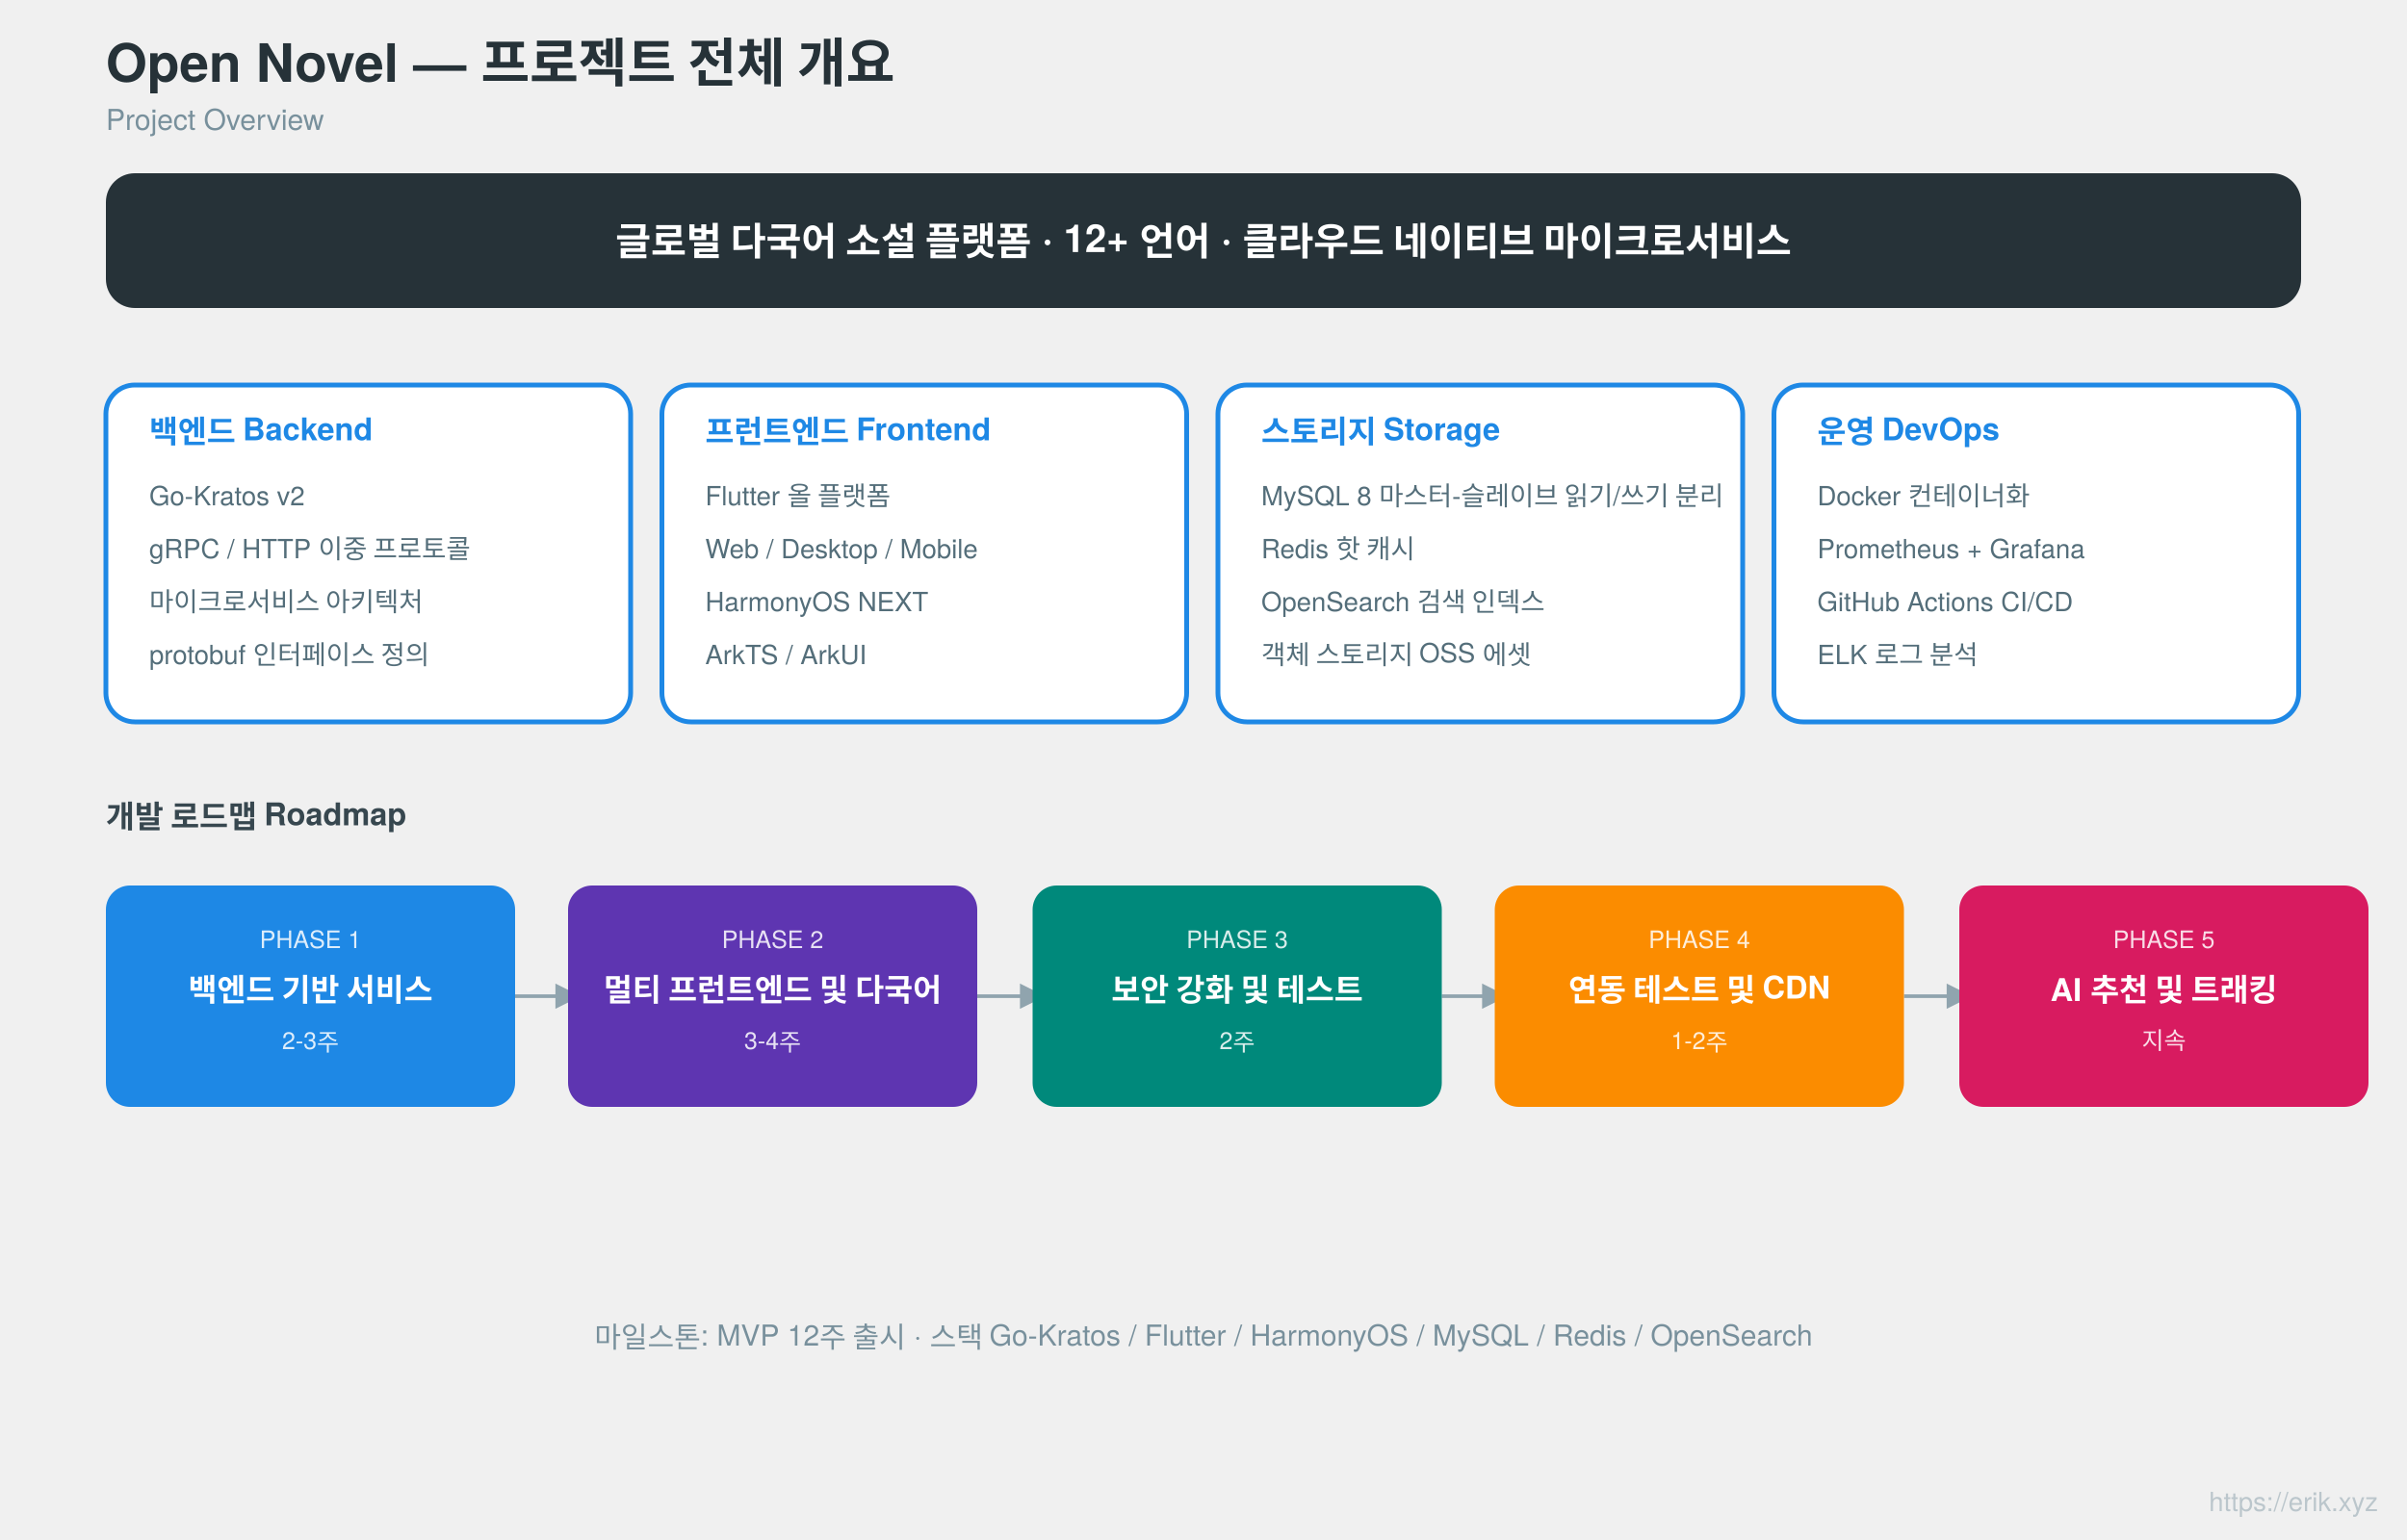
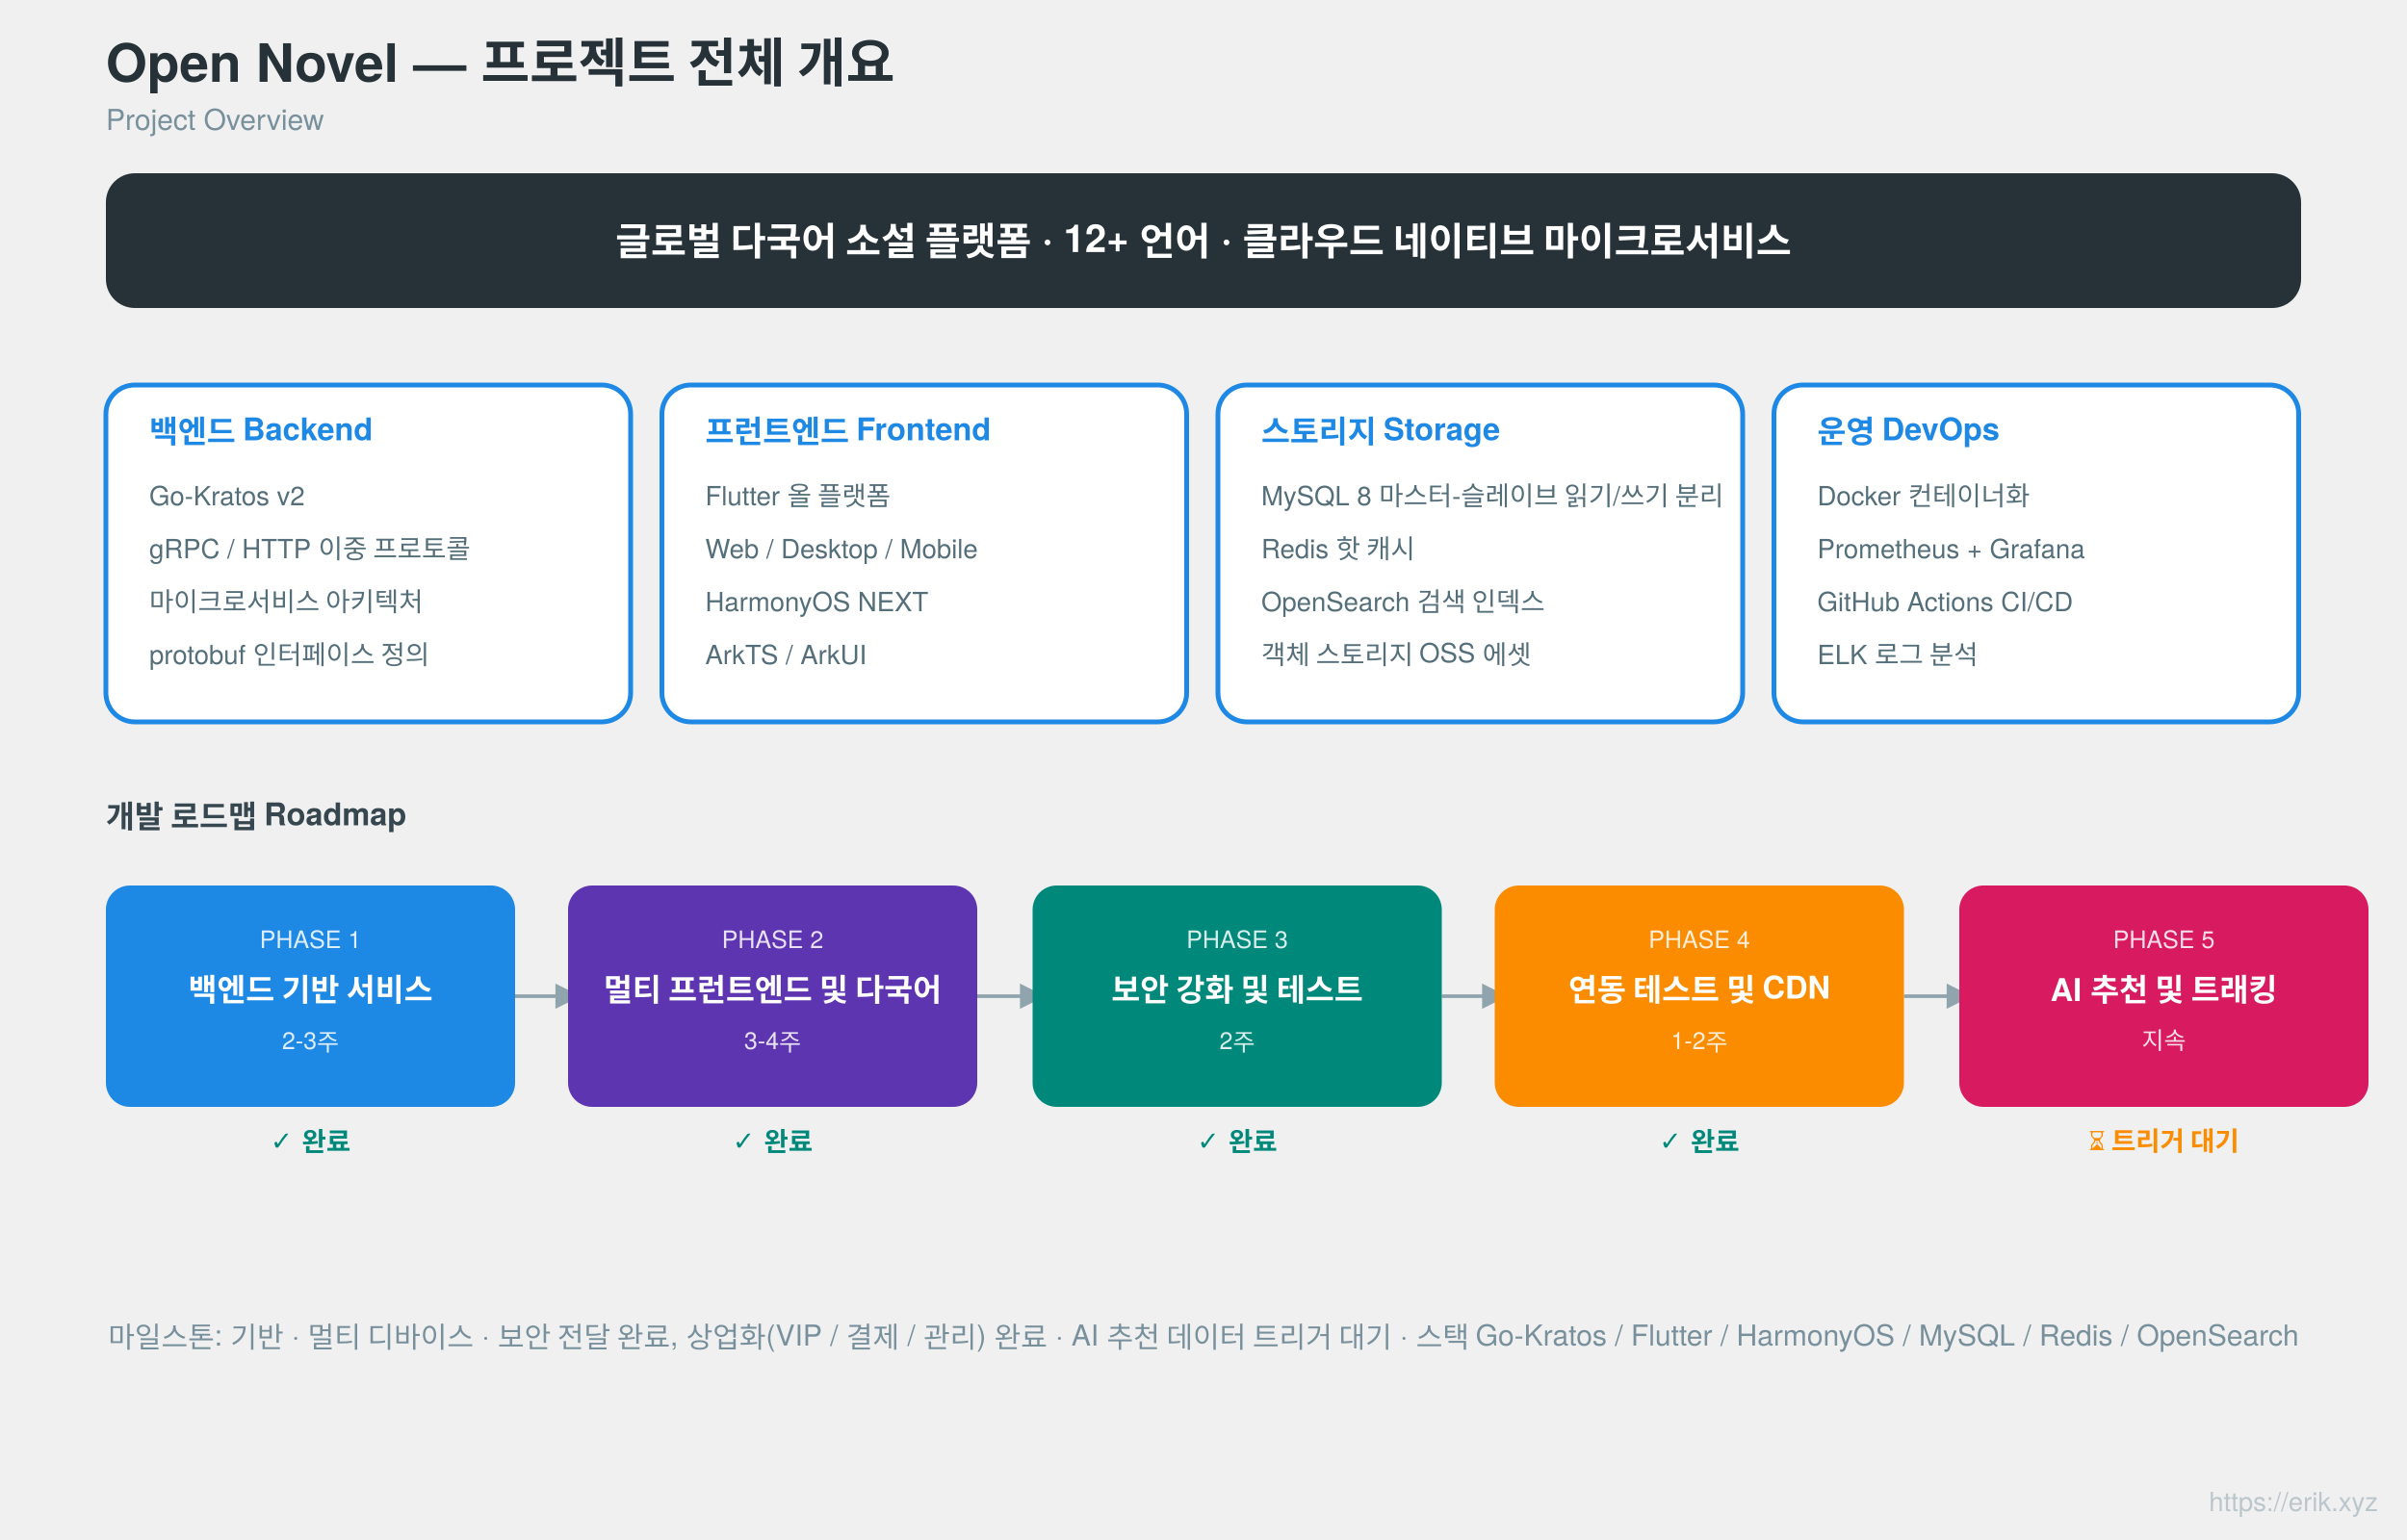
<svg xmlns="http://www.w3.org/2000/svg" width="1000" height="640" viewBox="0 0 1000 640" font-family="'PingFang SC','Microsoft YaHei','Helvetica Neue',sans-serif">
  <defs>
    <marker id="arrow" viewBox="0 0 10 10" refX="5" refY="5" markerWidth="7" markerHeight="7" orient="auto-start-reverse">
      <path d="M 0 0 L 10 5 L 0 10 z" fill="#90a4ae" />
    </marker>
  </defs>
  <text x="44" y="34" font-size="22" font-weight="700" fill="#263238">Open Novel — 프로젝트 전체 개요</text>
  <text x="44" y="54" font-size="12" fill="#78909c">Project Overview</text>
  <rect x="44" y="72" width="912" height="56" rx="12" fill="#263238" />
  <text x="500" y="106" font-size="16" font-weight="600" fill="#ffffff" text-anchor="middle">글로벌 다국어 소설 플랫폼 · 12+ 언어 · 클라우드 네이티브 마이크로서비스</text>
  <g>
    <rect x="44" y="160" width="218" height="140" rx="12" fill="#ffffff" stroke="#1e88e5" stroke-width="2" />
    <text x="62" y="184" font-size="13" font-weight="700" fill="#1e88e5">백엔드 Backend</text>
    <text x="62" y="210" font-size="11" fill="#546e7a">Go-Kratos v2</text>
    <text x="62" y="232" font-size="11" fill="#546e7a">gRPC / HTTP 이중 프로토콜</text>
    <text x="62" y="254" font-size="11" fill="#546e7a">마이크로서비스 아키텍처</text>
    <text x="62" y="276" font-size="11" fill="#546e7a">protobuf 인터페이스 정의</text>
  </g>
  <g>
    <rect x="275" y="160" width="218" height="140" rx="12" fill="#ffffff" stroke="#1e88e5" stroke-width="2" />
    <text x="293" y="184" font-size="13" font-weight="700" fill="#1e88e5">프런트엔드 Frontend</text>
    <text x="293" y="210" font-size="11" fill="#546e7a">Flutter 올 플랫폼</text>
    <text x="293" y="232" font-size="11" fill="#546e7a">Web / Desktop / Mobile</text>
    <text x="293" y="254" font-size="11" fill="#546e7a">HarmonyOS NEXT</text>
    <text x="293" y="276" font-size="11" fill="#546e7a">ArkTS / ArkUI</text>
  </g>
  <g>
    <rect x="506" y="160" width="218" height="140" rx="12" fill="#ffffff" stroke="#1e88e5" stroke-width="2" />
    <text x="524" y="184" font-size="13" font-weight="700" fill="#1e88e5">스토리지 Storage</text>
    <text x="524" y="210" font-size="11" fill="#546e7a">MySQL 8 마스터-슬레이브 읽기/쓰기 분리</text>
    <text x="524" y="232" font-size="11" fill="#546e7a">Redis 핫 캐시</text>
    <text x="524" y="254" font-size="11" fill="#546e7a">OpenSearch 검색 인덱스</text>
    <text x="524" y="276" font-size="11" fill="#546e7a">객체 스토리지 OSS 에셋</text>
  </g>
  <g>
    <rect x="737" y="160" width="218" height="140" rx="12" fill="#ffffff" stroke="#1e88e5" stroke-width="2" />
    <text x="755" y="184" font-size="13" font-weight="700" fill="#1e88e5">운영 DevOps</text>
    <text x="755" y="210" font-size="11" fill="#546e7a">Docker 컨테이너화</text>
    <text x="755" y="232" font-size="11" fill="#546e7a">Prometheus + Grafana</text>
    <text x="755" y="254" font-size="11" fill="#546e7a">GitHub Actions CI/CD</text>
    <text x="755" y="276" font-size="11" fill="#546e7a">ELK 로그 분석</text>
  </g>
  <text x="44" y="344" font-size="13" font-weight="700" fill="#37474f">개발 로드맵 Roadmap</text>
  <line x1="214" y1="414" x2="236" y2="414" stroke="#90a4ae" stroke-width="1.5" marker-end="url(#arrow)" />
  <line x1="406" y1="414" x2="429" y2="414" stroke="#90a4ae" stroke-width="1.5" marker-end="url(#arrow)" />
  <line x1="599" y1="414" x2="621" y2="414" stroke="#90a4ae" stroke-width="1.5" marker-end="url(#arrow)" />
  <line x1="791" y1="414" x2="814" y2="414" stroke="#90a4ae" stroke-width="1.5" marker-end="url(#arrow)" />
  <g>
    <rect x="44" y="368" width="170" height="92" rx="10" fill="#1e88e5" />
    <text x="129" y="394" font-size="10" fill="#ffffff" opacity="0.85" text-anchor="middle">PHASE 1</text>
    <text x="129" y="416" font-size="13" font-weight="600" fill="#ffffff" text-anchor="middle">백엔드 기반 서비스</text>
    <text x="129" y="436" font-size="10" fill="#ffffff" opacity="0.85" text-anchor="middle">2-3주</text>
  </g>
  <g>
    <rect x="236" y="368" width="170" height="92" rx="10" fill="#5e35b1" />
    <text x="321" y="394" font-size="10" fill="#ffffff" opacity="0.85" text-anchor="middle">PHASE 2</text>
    <text x="321" y="416" font-size="13" font-weight="600" fill="#ffffff" text-anchor="middle">멀티 프런트엔드 및 다국어</text>
    <text x="321" y="436" font-size="10" fill="#ffffff" opacity="0.85" text-anchor="middle">3-4주</text>
  </g>
  <g>
    <rect x="429" y="368" width="170" height="92" rx="10" fill="#00897b" />
    <text x="514" y="394" font-size="10" fill="#ffffff" opacity="0.85" text-anchor="middle">PHASE 3</text>
    <text x="514" y="416" font-size="13" font-weight="600" fill="#ffffff" text-anchor="middle">보안 강화 및 테스트</text>
    <text x="514" y="436" font-size="10" fill="#ffffff" opacity="0.85" text-anchor="middle">2주</text>
  </g>
  <g>
    <rect x="621" y="368" width="170" height="92" rx="10" fill="#fb8c00" />
    <text x="706" y="394" font-size="10" fill="#ffffff" opacity="0.85" text-anchor="middle">PHASE 4</text>
    <text x="706" y="416" font-size="13" font-weight="600" fill="#ffffff" text-anchor="middle">연동 테스트 및 CDN</text>
    <text x="706" y="436" font-size="10" fill="#ffffff" opacity="0.85" text-anchor="middle">1-2주</text>
  </g>
  <g>
    <rect x="814" y="368" width="170" height="92" rx="10" fill="#d81b60" />
    <text x="899" y="394" font-size="10" fill="#ffffff" opacity="0.85" text-anchor="middle">PHASE 5</text>
    <text x="899" y="416" font-size="13" font-weight="600" fill="#ffffff" text-anchor="middle">AI 추천 및 트래킹</text>
    <text x="899" y="436" font-size="10" fill="#ffffff" opacity="0.85" text-anchor="middle">지속</text>
  </g>
-   <text x="500" y="560" font-size="12" fill="#78909c" text-anchor="middle">마일스톤: MVP 12주 출시 · 스택 Go-Kratos / Flutter / HarmonyOS / MySQL / Redis / OpenSearch</text>
+   <text x="129" y="478" font-size="11" font-weight="600" fill="#00897b" text-anchor="middle">✓ 완료</text>
+   <text x="321" y="478" font-size="11" font-weight="600" fill="#00897b" text-anchor="middle">✓ 완료</text>
+   <text x="514" y="478" font-size="11" font-weight="600" fill="#00897b" text-anchor="middle">✓ 완료</text>
+   <text x="706" y="478" font-size="11" font-weight="600" fill="#00897b" text-anchor="middle">✓ 완료</text>
+   <text x="899" y="478" font-size="11" font-weight="600" fill="#fb8c00" text-anchor="middle">⏳ 트리거 대기</text>
+   <text x="500" y="560" font-size="12" fill="#78909c" text-anchor="middle">마일스톤: 기반 · 멀티 디바이스 · 보안 전달 완료, 상업화(VIP / 결제 / 관리) 완료 · AI 추천 데이터 트리거 대기 · 스택 Go-Kratos / Flutter / HarmonyOS / MySQL / Redis / OpenSearch</text>
  <text x="988" y="628" font-size="11" fill="#90a4ae" opacity="0.55" text-anchor="end">https://erik.xyz</text>
</svg>
